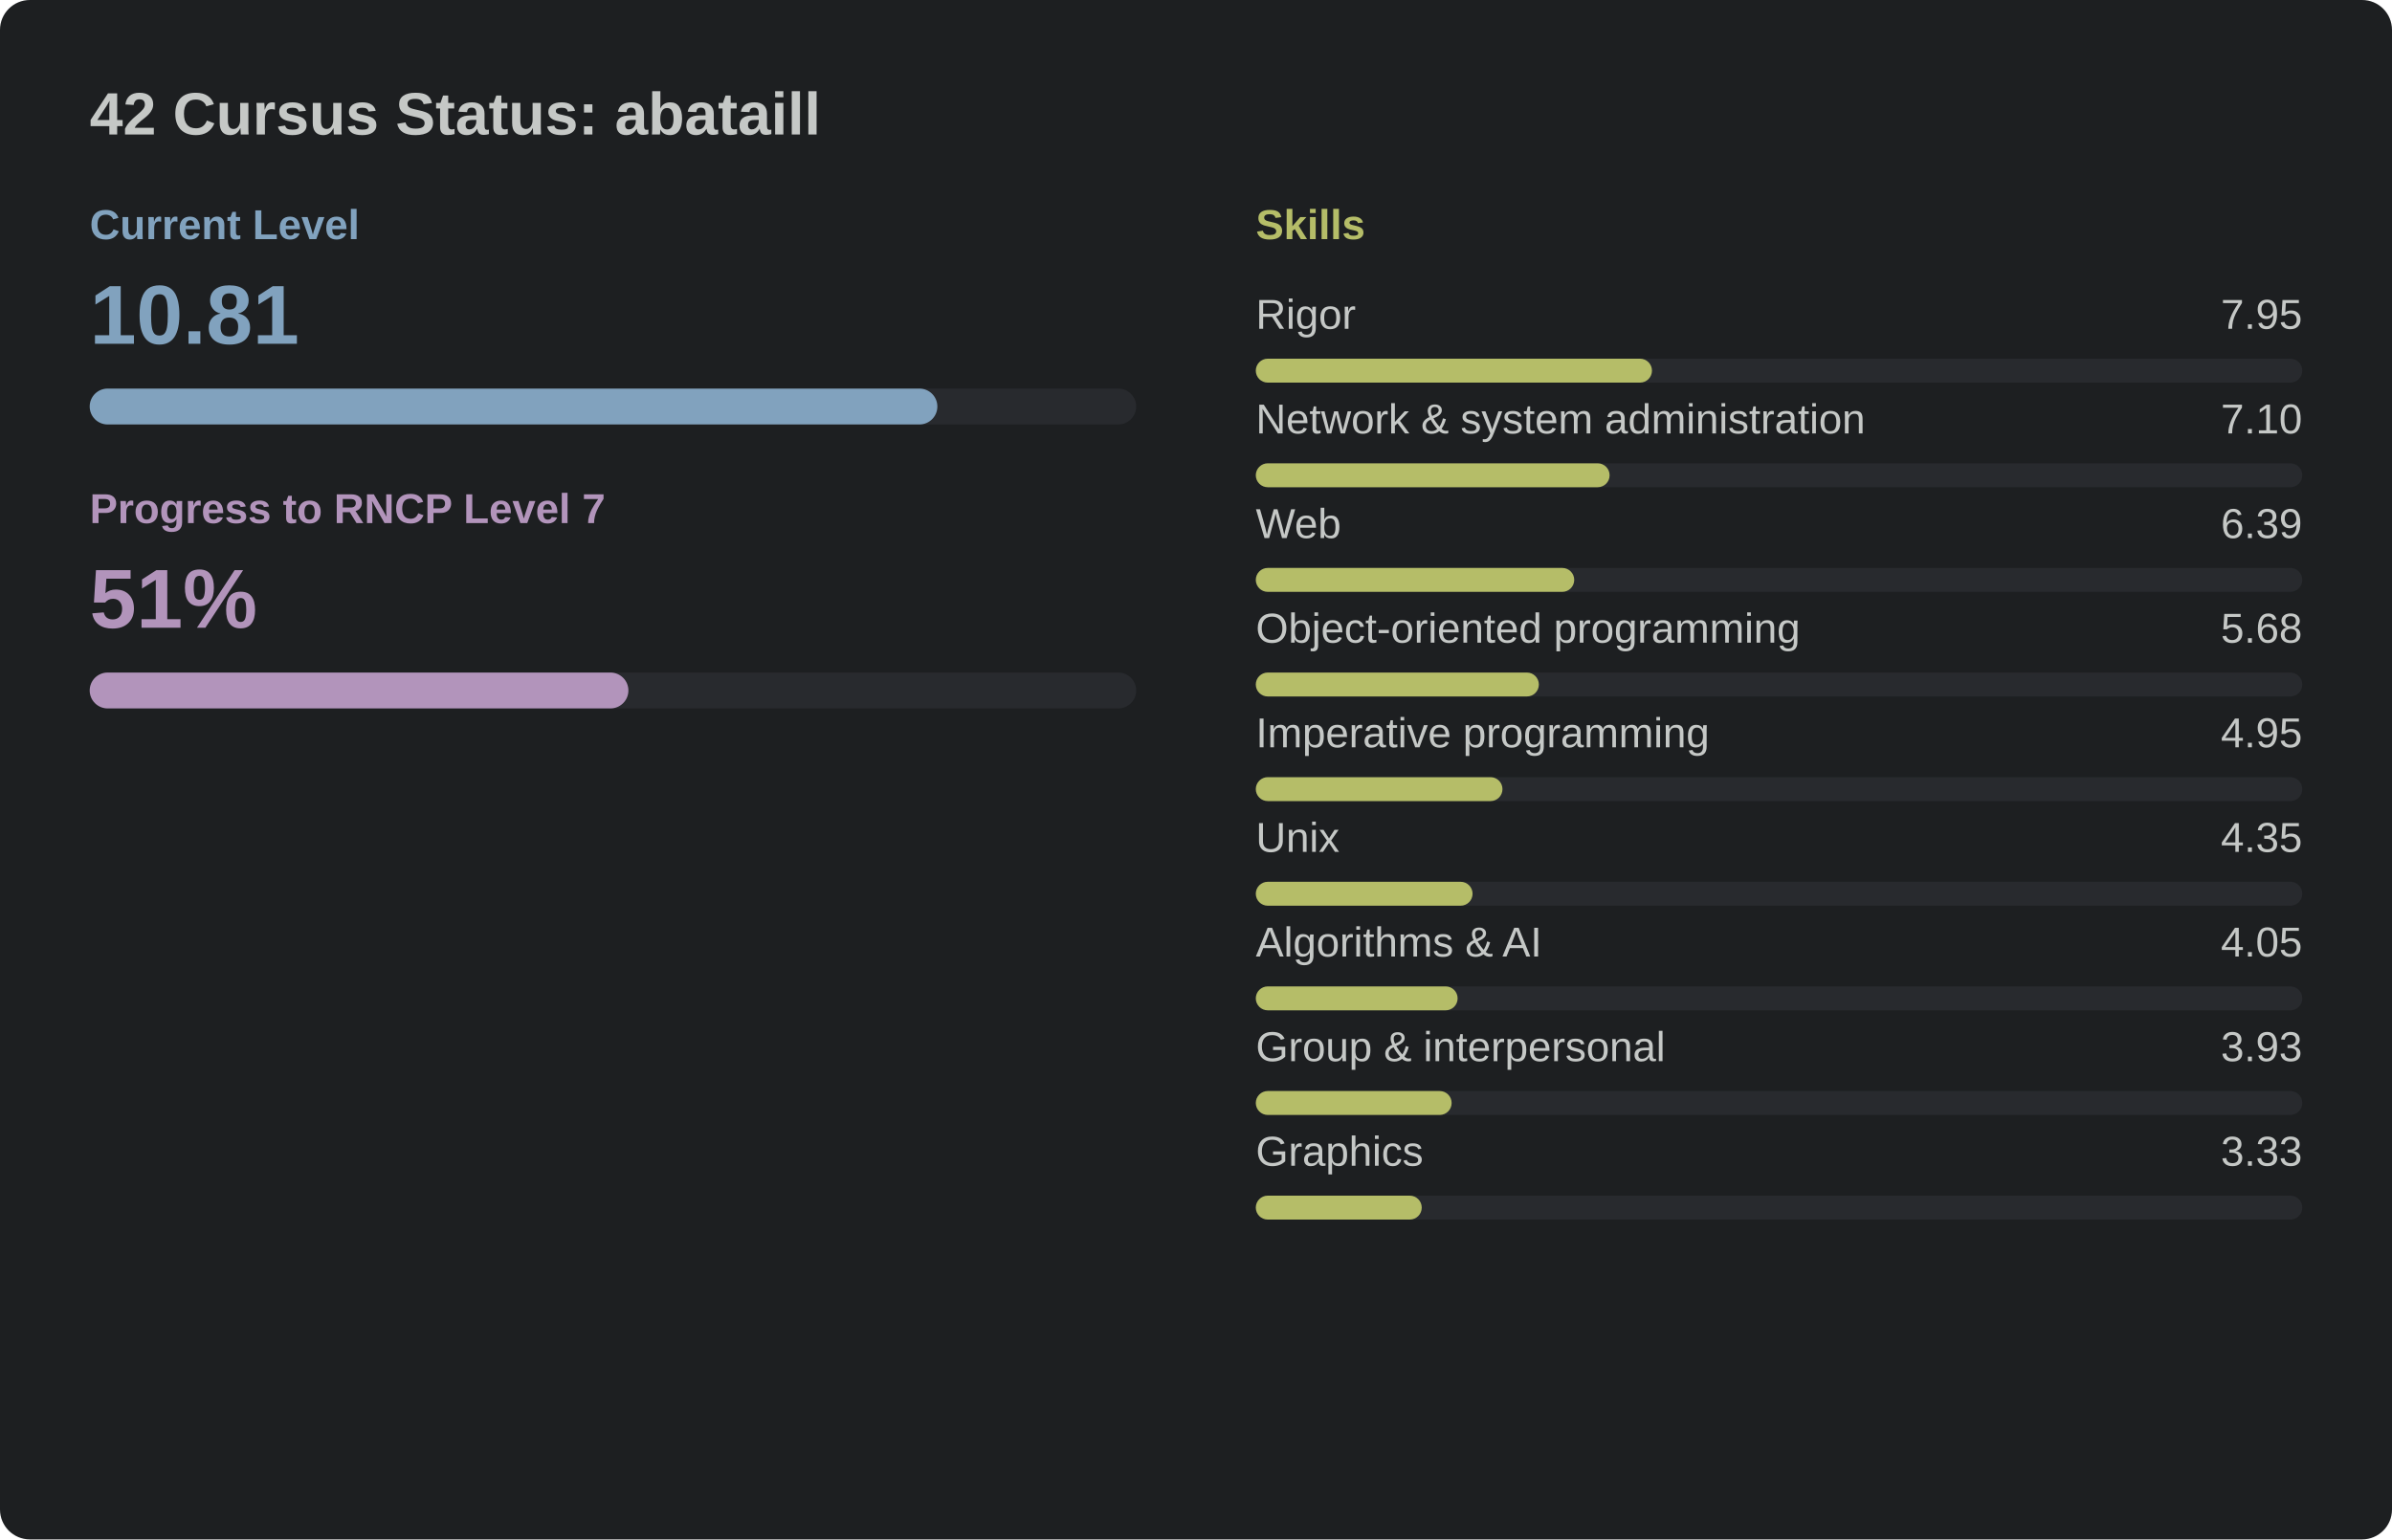
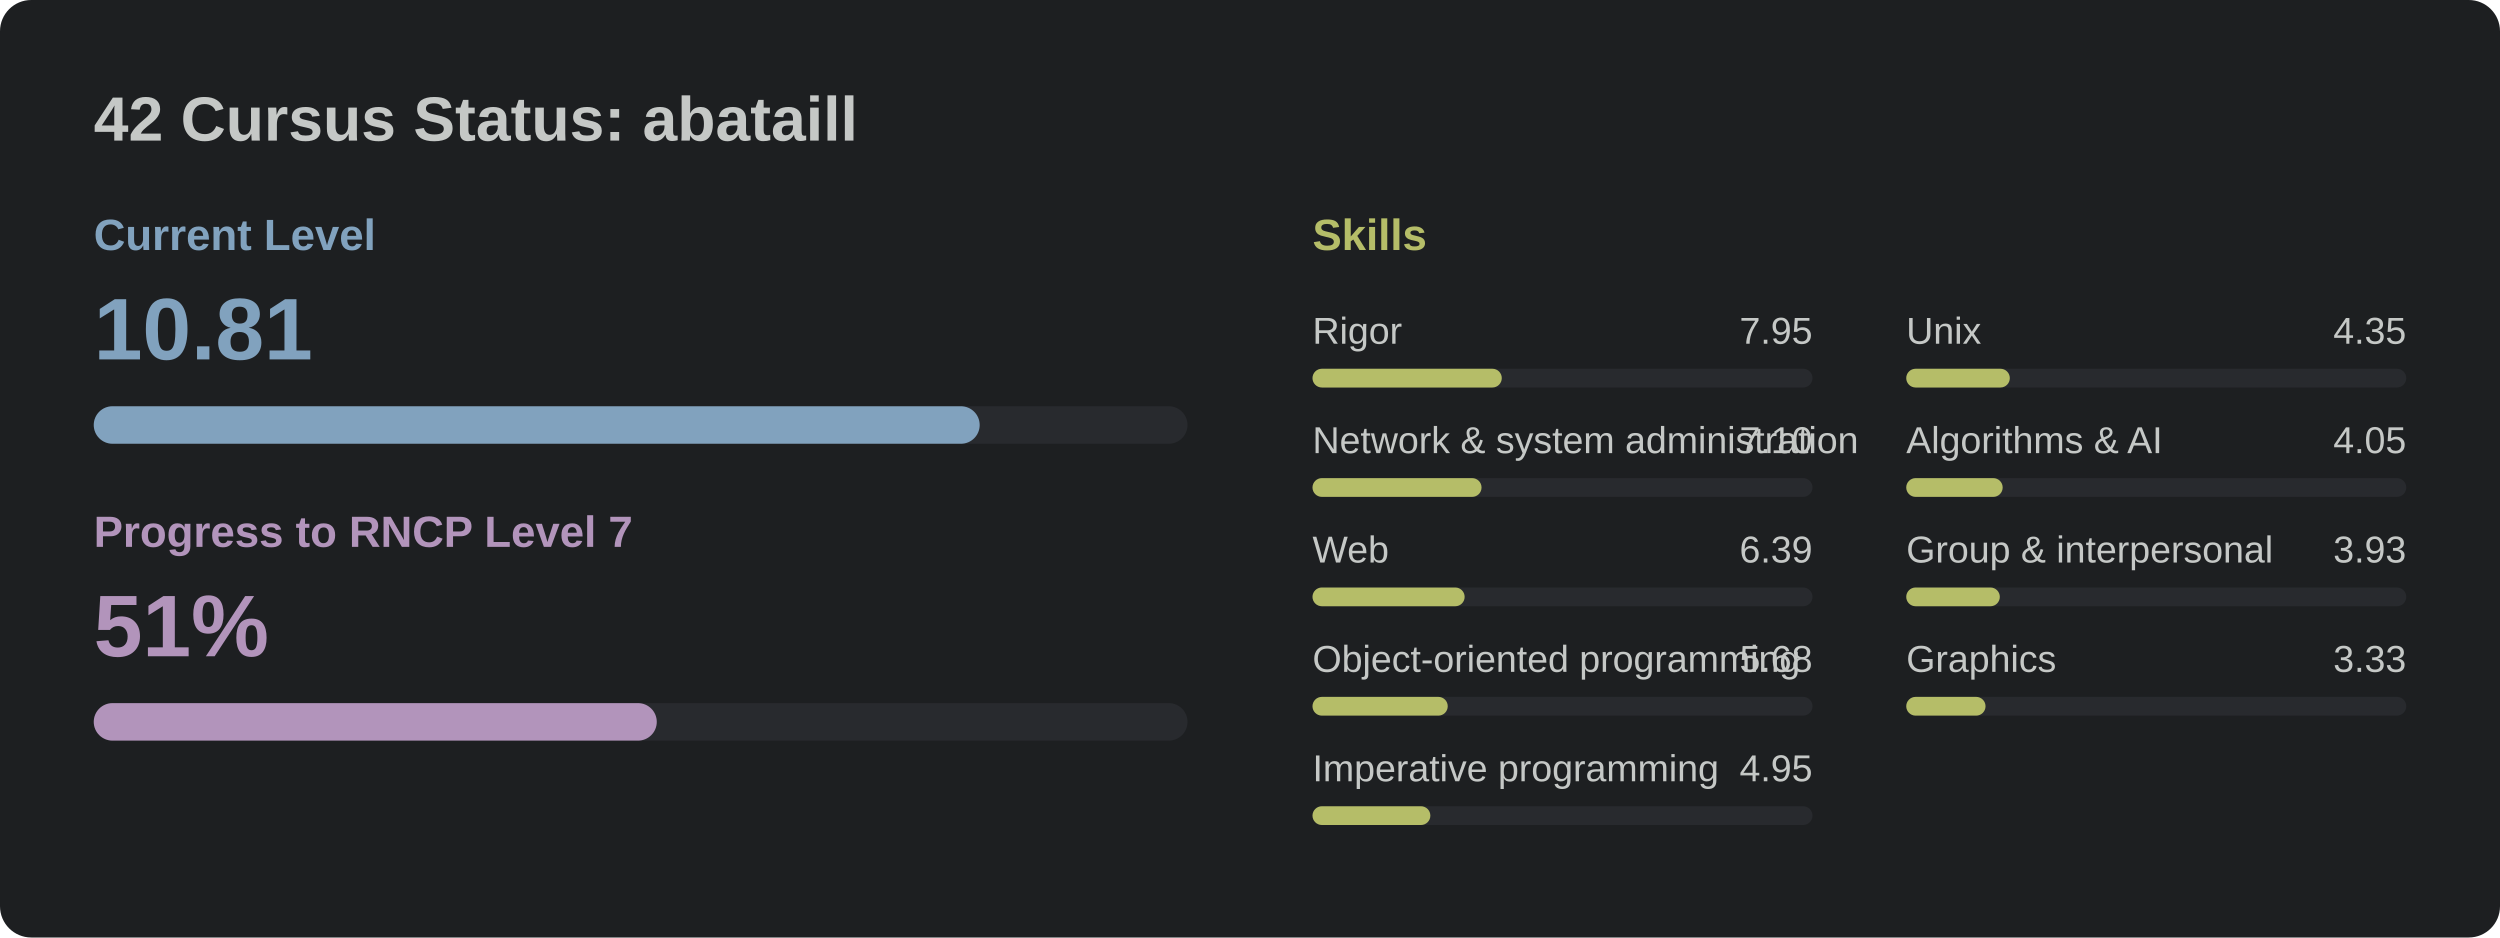
- <svg xmlns="http://www.w3.org/2000/svg" width="800" height="515" viewBox="0 0 800 515" fill="none">
-   <rect width="800" height="515" rx="10" fill="#1d1f21" />
+ <svg xmlns="http://www.w3.org/2000/svg" width="800" height="300" viewBox="0 0 800 300" fill="none">
+   <rect width="800" height="300" rx="10" fill="#1d1f21" />
  <text x="30" y="45" font-family="'Segoe UI', Arial, sans-serif" font-size="20" font-weight="600" fill="#c5c8c6">42 Cursus Status: abataill</text>
  <g transform="translate(30, 80)">
    <text y="0" font-family="'Segoe UI', Arial, sans-serif" font-size="14" font-weight="600" fill="#81a2be" style="text-transform: uppercase;">Current Level</text>
    <text y="35" font-family="'Segoe UI', Arial, sans-serif" font-size="28" font-weight="700" fill="#81a2be">10.81</text>
    <rect y="50" width="350" height="12" rx="6" fill="#282a2e" />
    <rect y="50" width="283.5" height="12" rx="6" fill="#81a2be" />
    <text y="95" font-family="'Segoe UI', Arial, sans-serif" font-size="14" font-weight="600" fill="#b294bb" style="text-transform: uppercase;">Progress to RNCP Level 7</text>
    <text y="130" font-family="'Segoe UI', Arial, sans-serif" font-size="28" font-weight="700" fill="#b294bb">51%</text>
    <rect y="145" width="350" height="12" rx="6" fill="#282a2e" />
    <rect y="145" width="180.167" height="12" rx="6" fill="#b294bb" />
  </g>
  <g transform="translate(420, 80)">
    <text y="0" font-family="'Segoe UI', Arial, sans-serif" font-size="14" font-weight="600" fill="#b5bd68" style="text-transform: uppercase;">Skills</text>
    <g transform="translate(0, 30)">
-       <text font-family="'Segoe UI', Arial, sans-serif" font-size="14" fill="#c5c8c6">Rigor</text>
-       <text x="350" text-anchor="end" font-family="'Segoe UI', Arial, sans-serif" font-size="14" fill="#c5c8c6">7.95</text>
-       <rect y="10" width="350" height="8" rx="4" fill="#282a2e" />
-       <rect y="10" width="132.5" height="8" rx="4" fill="#b5bd68" />
+       <text font-family="'Segoe UI', Arial, sans-serif" font-size="12" fill="#c5c8c6">Rigor</text>
+       <text x="160" text-anchor="end" font-family="'Segoe UI', Arial, sans-serif" font-size="12" fill="#c5c8c6">7.95</text>
+       <rect y="8" width="160" height="6" rx="3" fill="#282a2e" />
+       <rect y="8" width="60.571" height="6" rx="3" fill="#b5bd68" />
+     </g>
+     <g transform="translate(190, 30)">
+       <text font-family="'Segoe UI', Arial, sans-serif" font-size="12" fill="#c5c8c6">Unix</text>
+       <text x="160" text-anchor="end" font-family="'Segoe UI', Arial, sans-serif" font-size="12" fill="#c5c8c6">4.35</text>
+       <rect y="8" width="160" height="6" rx="3" fill="#282a2e" />
+       <rect y="8" width="33.143" height="6" rx="3" fill="#b5bd68" />
    </g>
    <g transform="translate(0, 65)">
-       <text font-family="'Segoe UI', Arial, sans-serif" font-size="14" fill="#c5c8c6">Network &amp; system administration</text>
-       <text x="350" text-anchor="end" font-family="'Segoe UI', Arial, sans-serif" font-size="14" fill="#c5c8c6">7.10</text>
-       <rect y="10" width="350" height="8" rx="4" fill="#282a2e" />
-       <rect y="10" width="118.333" height="8" rx="4" fill="#b5bd68" />
+       <text font-family="'Segoe UI', Arial, sans-serif" font-size="12" fill="#c5c8c6">Network &amp; system administration</text>
+       <text x="160" text-anchor="end" font-family="'Segoe UI', Arial, sans-serif" font-size="12" fill="#c5c8c6">7.10</text>
+       <rect y="8" width="160" height="6" rx="3" fill="#282a2e" />
+       <rect y="8" width="54.095" height="6" rx="3" fill="#b5bd68" />
+     </g>
+     <g transform="translate(190, 65)">
+       <text font-family="'Segoe UI', Arial, sans-serif" font-size="12" fill="#c5c8c6">Algorithms &amp; AI</text>
+       <text x="160" text-anchor="end" font-family="'Segoe UI', Arial, sans-serif" font-size="12" fill="#c5c8c6">4.05</text>
+       <rect y="8" width="160" height="6" rx="3" fill="#282a2e" />
+       <rect y="8" width="30.857" height="6" rx="3" fill="#b5bd68" />
    </g>
    <g transform="translate(0, 100)">
-       <text font-family="'Segoe UI', Arial, sans-serif" font-size="14" fill="#c5c8c6">Web</text>
-       <text x="350" text-anchor="end" font-family="'Segoe UI', Arial, sans-serif" font-size="14" fill="#c5c8c6">6.39</text>
-       <rect y="10" width="350" height="8" rx="4" fill="#282a2e" />
-       <rect y="10" width="106.5" height="8" rx="4" fill="#b5bd68" />
+       <text font-family="'Segoe UI', Arial, sans-serif" font-size="12" fill="#c5c8c6">Web</text>
+       <text x="160" text-anchor="end" font-family="'Segoe UI', Arial, sans-serif" font-size="12" fill="#c5c8c6">6.39</text>
+       <rect y="8" width="160" height="6" rx="3" fill="#282a2e" />
+       <rect y="8" width="48.686" height="6" rx="3" fill="#b5bd68" />
+     </g>
+     <g transform="translate(190, 100)">
+       <text font-family="'Segoe UI', Arial, sans-serif" font-size="12" fill="#c5c8c6">Group &amp; interpersonal</text>
+       <text x="160" text-anchor="end" font-family="'Segoe UI', Arial, sans-serif" font-size="12" fill="#c5c8c6">3.93</text>
+       <rect y="8" width="160" height="6" rx="3" fill="#282a2e" />
+       <rect y="8" width="29.943" height="6" rx="3" fill="#b5bd68" />
    </g>
    <g transform="translate(0, 135)">
-       <text font-family="'Segoe UI', Arial, sans-serif" font-size="14" fill="#c5c8c6">Object-oriented programming</text>
-       <text x="350" text-anchor="end" font-family="'Segoe UI', Arial, sans-serif" font-size="14" fill="#c5c8c6">5.68</text>
-       <rect y="10" width="350" height="8" rx="4" fill="#282a2e" />
-       <rect y="10" width="94.667" height="8" rx="4" fill="#b5bd68" />
+       <text font-family="'Segoe UI', Arial, sans-serif" font-size="12" fill="#c5c8c6">Object-oriented programming</text>
+       <text x="160" text-anchor="end" font-family="'Segoe UI', Arial, sans-serif" font-size="12" fill="#c5c8c6">5.68</text>
+       <rect y="8" width="160" height="6" rx="3" fill="#282a2e" />
+       <rect y="8" width="43.276" height="6" rx="3" fill="#b5bd68" />
+     </g>
+     <g transform="translate(190, 135)">
+       <text font-family="'Segoe UI', Arial, sans-serif" font-size="12" fill="#c5c8c6">Graphics</text>
+       <text x="160" text-anchor="end" font-family="'Segoe UI', Arial, sans-serif" font-size="12" fill="#c5c8c6">3.33</text>
+       <rect y="8" width="160" height="6" rx="3" fill="#282a2e" />
+       <rect y="8" width="25.371" height="6" rx="3" fill="#b5bd68" />
    </g>
    <g transform="translate(0, 170)">
-       <text font-family="'Segoe UI', Arial, sans-serif" font-size="14" fill="#c5c8c6">Imperative programming</text>
-       <text x="350" text-anchor="end" font-family="'Segoe UI', Arial, sans-serif" font-size="14" fill="#c5c8c6">4.95</text>
-       <rect y="10" width="350" height="8" rx="4" fill="#282a2e" />
-       <rect y="10" width="82.5" height="8" rx="4" fill="#b5bd68" />
-     </g>
-     <g transform="translate(0, 205)">
-       <text font-family="'Segoe UI', Arial, sans-serif" font-size="14" fill="#c5c8c6">Unix</text>
-       <text x="350" text-anchor="end" font-family="'Segoe UI', Arial, sans-serif" font-size="14" fill="#c5c8c6">4.35</text>
-       <rect y="10" width="350" height="8" rx="4" fill="#282a2e" />
-       <rect y="10" width="72.5" height="8" rx="4" fill="#b5bd68" />
-     </g>
-     <g transform="translate(0, 240)">
-       <text font-family="'Segoe UI', Arial, sans-serif" font-size="14" fill="#c5c8c6">Algorithms &amp; AI</text>
-       <text x="350" text-anchor="end" font-family="'Segoe UI', Arial, sans-serif" font-size="14" fill="#c5c8c6">4.05</text>
-       <rect y="10" width="350" height="8" rx="4" fill="#282a2e" />
-       <rect y="10" width="67.5" height="8" rx="4" fill="#b5bd68" />
-     </g>
-     <g transform="translate(0, 275)">
-       <text font-family="'Segoe UI', Arial, sans-serif" font-size="14" fill="#c5c8c6">Group &amp; interpersonal</text>
-       <text x="350" text-anchor="end" font-family="'Segoe UI', Arial, sans-serif" font-size="14" fill="#c5c8c6">3.93</text>
-       <rect y="10" width="350" height="8" rx="4" fill="#282a2e" />
-       <rect y="10" width="65.5" height="8" rx="4" fill="#b5bd68" />
-     </g>
-     <g transform="translate(0, 310)">
-       <text font-family="'Segoe UI', Arial, sans-serif" font-size="14" fill="#c5c8c6">Graphics</text>
-       <text x="350" text-anchor="end" font-family="'Segoe UI', Arial, sans-serif" font-size="14" fill="#c5c8c6">3.33</text>
-       <rect y="10" width="350" height="8" rx="4" fill="#282a2e" />
-       <rect y="10" width="55.5" height="8" rx="4" fill="#b5bd68" />
+       <text font-family="'Segoe UI', Arial, sans-serif" font-size="12" fill="#c5c8c6">Imperative programming</text>
+       <text x="160" text-anchor="end" font-family="'Segoe UI', Arial, sans-serif" font-size="12" fill="#c5c8c6">4.95</text>
+       <rect y="8" width="160" height="6" rx="3" fill="#282a2e" />
+       <rect y="8" width="37.714" height="6" rx="3" fill="#b5bd68" />
    </g>
  </g>
</svg>
